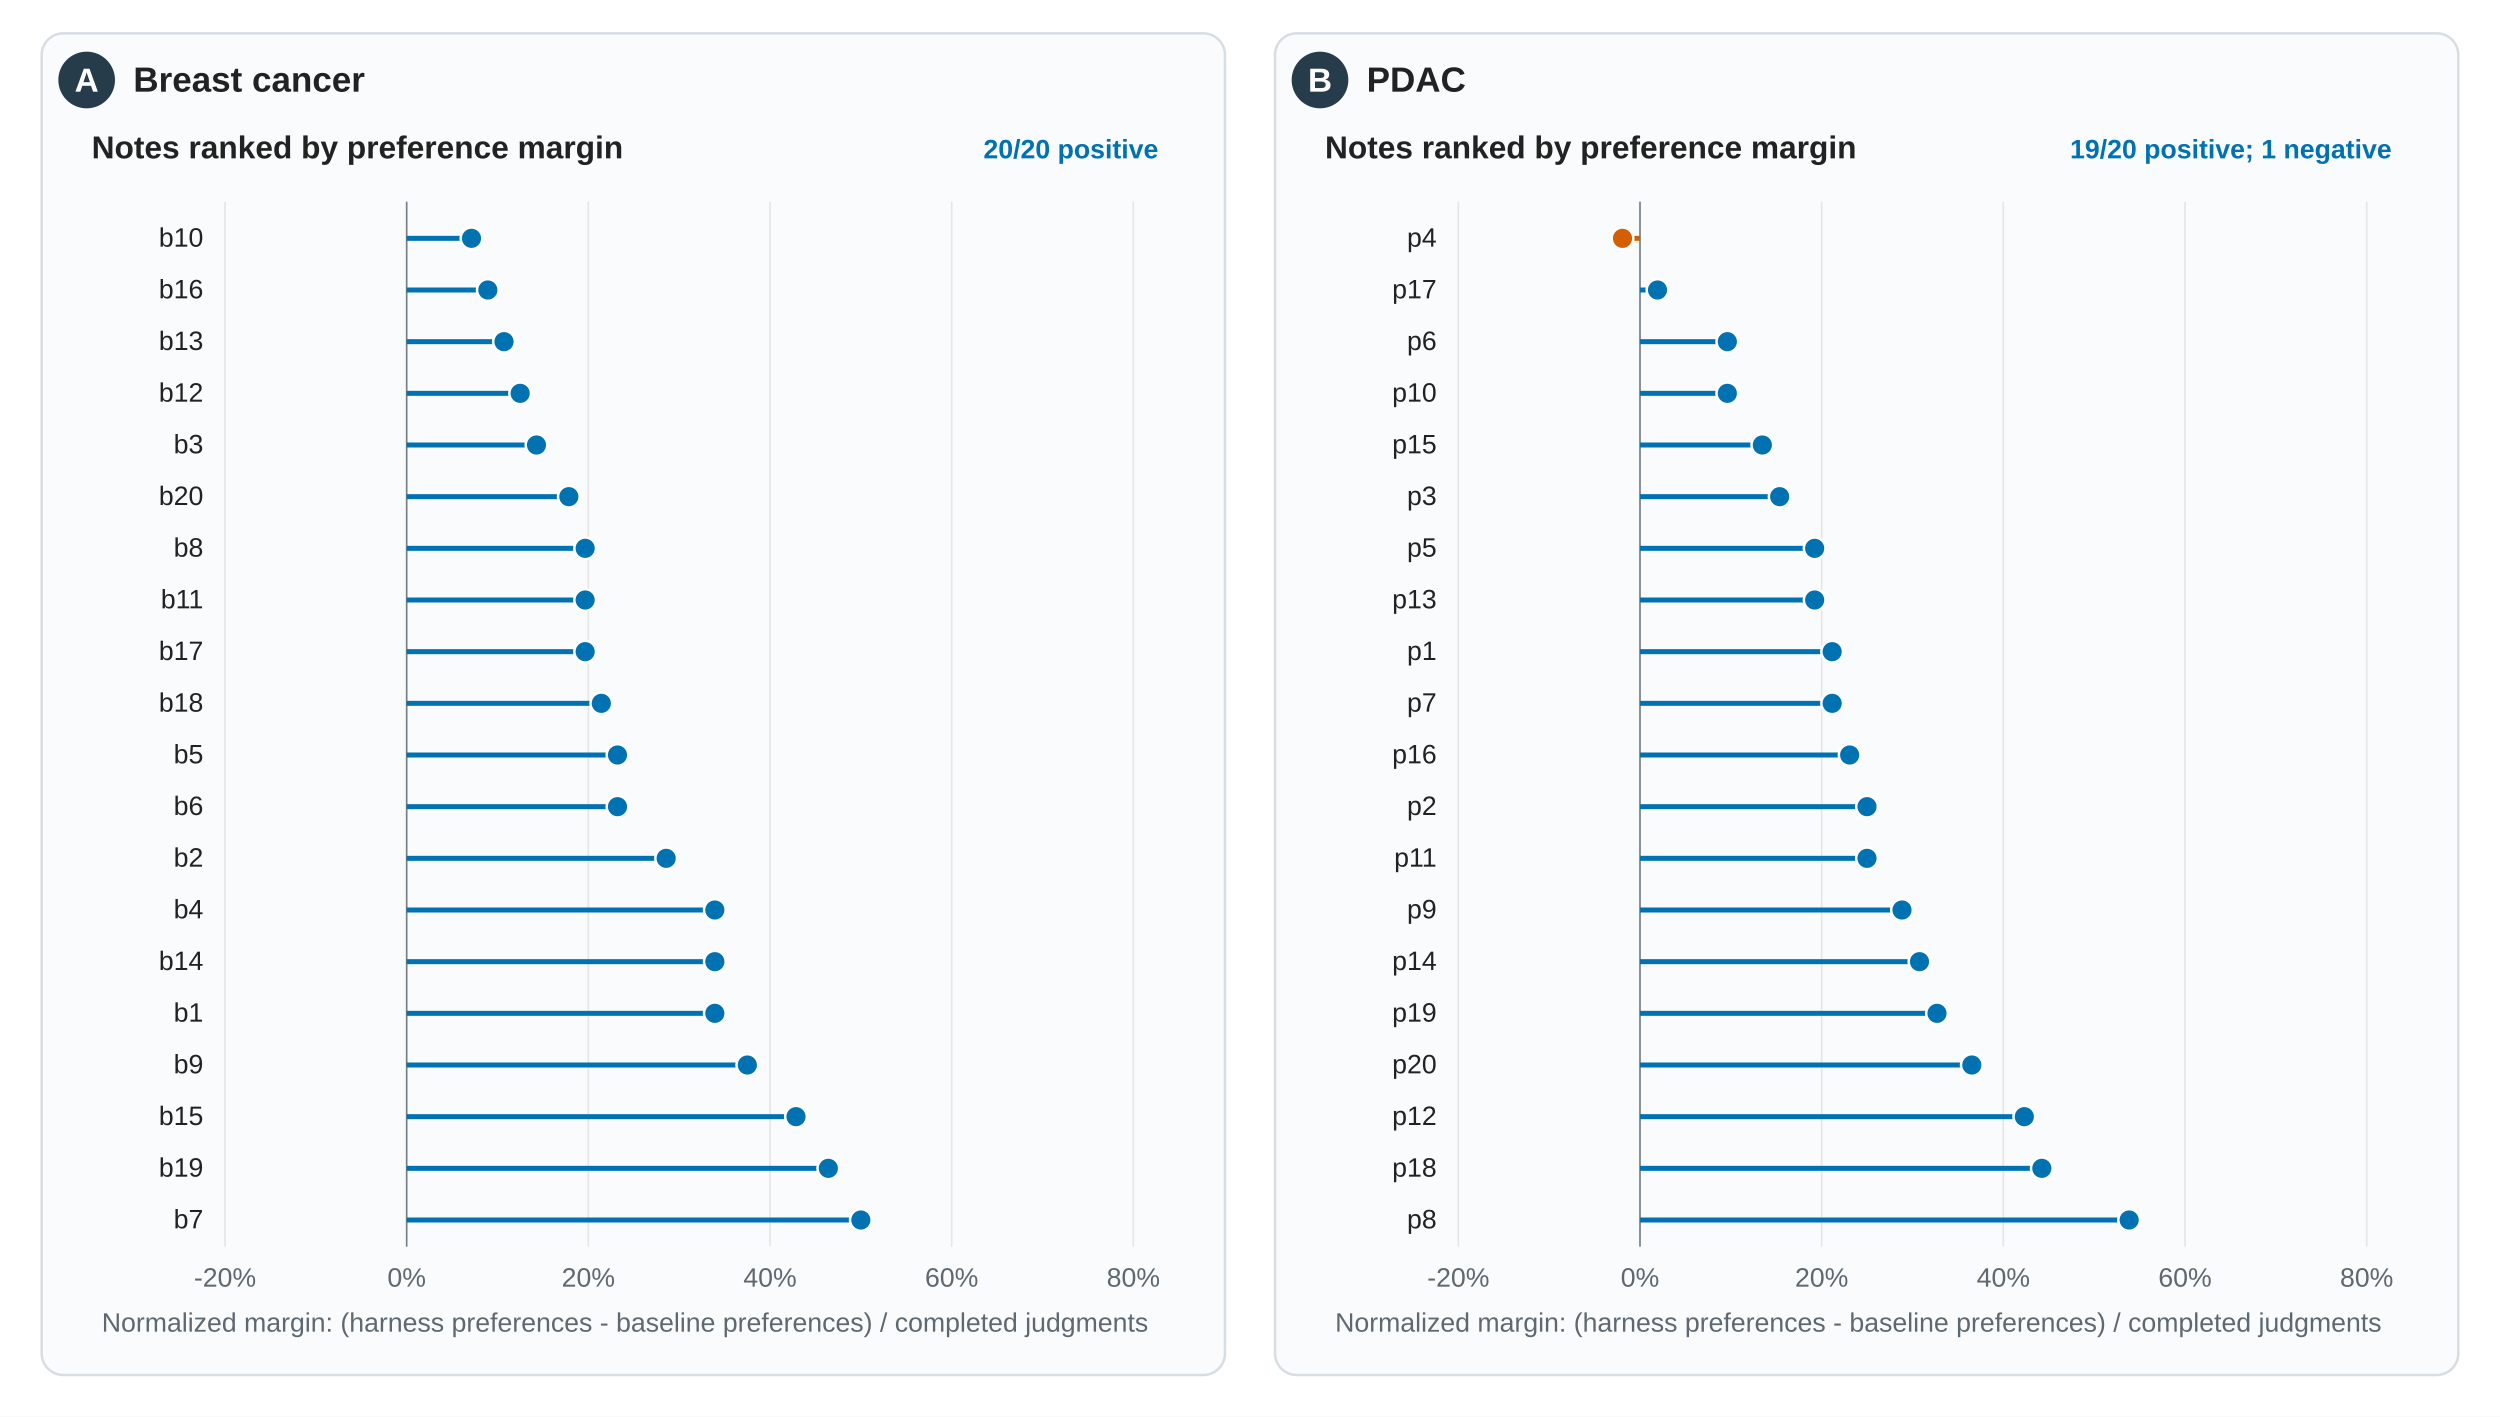
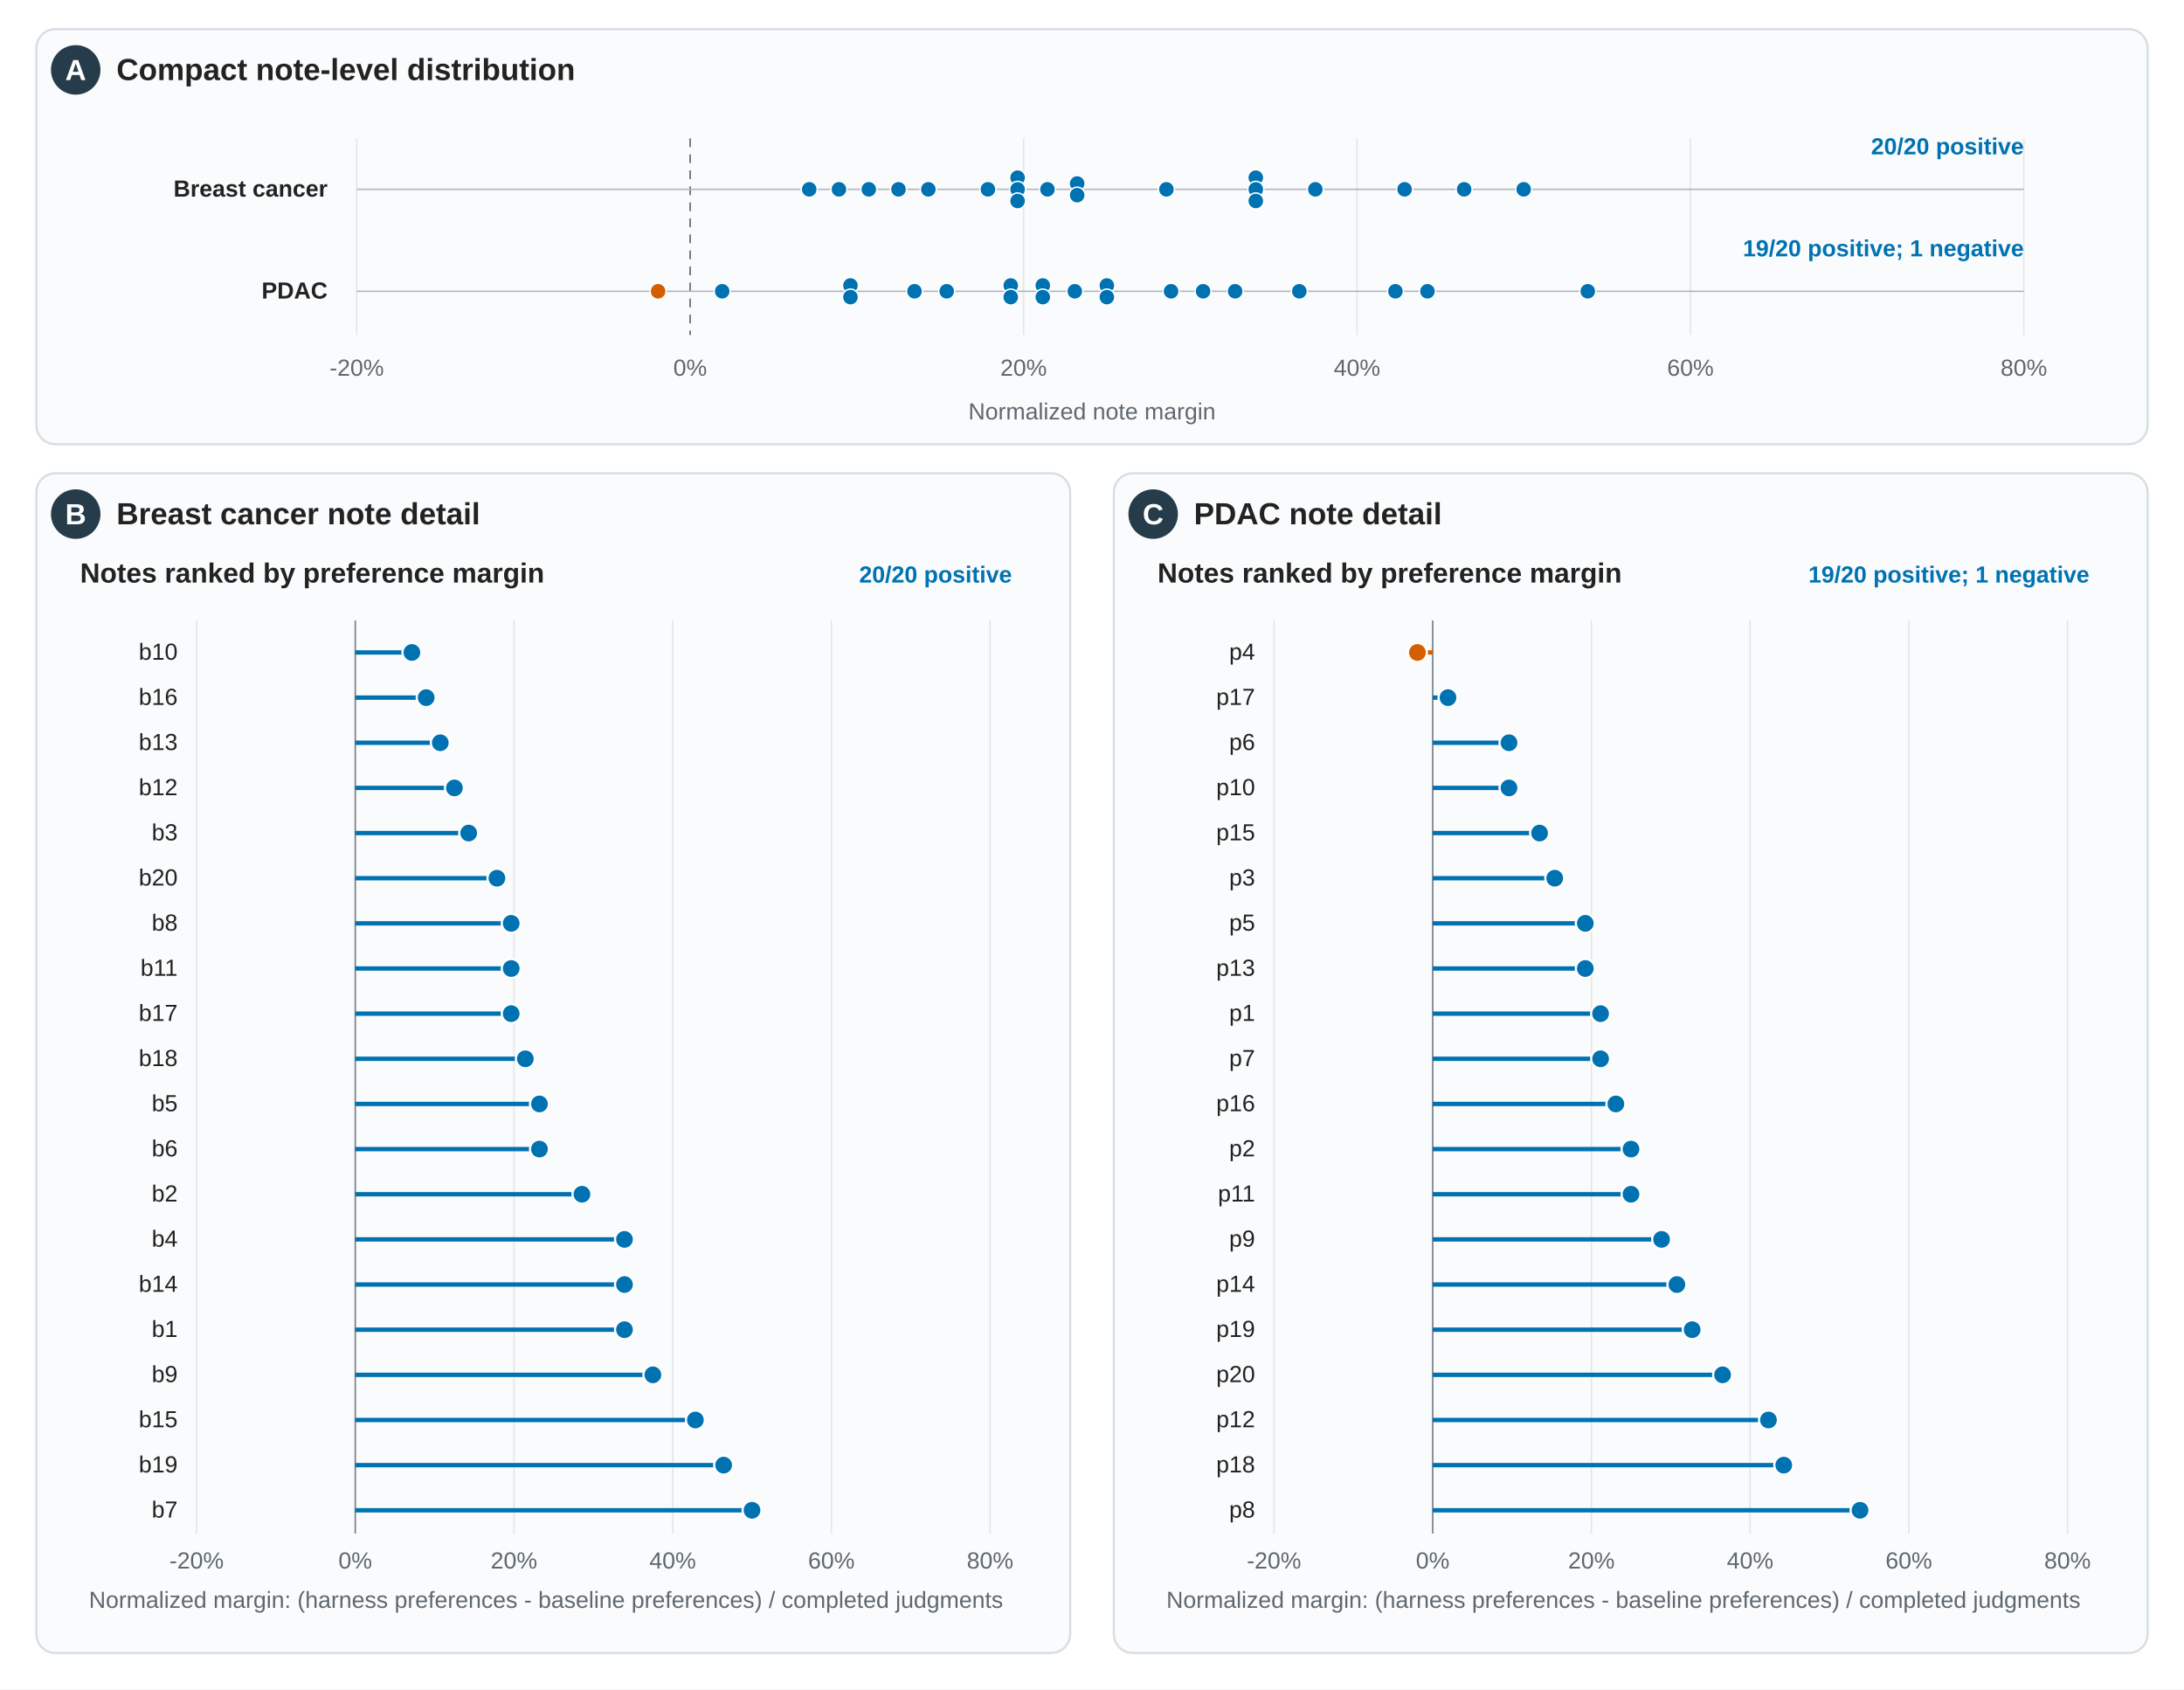
- <svg xmlns="http://www.w3.org/2000/svg" width="1500" height="850" viewBox="0 0 1500 850">
-   <rect x="0" y="0" width="1500" height="850" fill="#FFFFFF" />
+ <svg xmlns="http://www.w3.org/2000/svg" width="1500" height="1160" viewBox="0 0 1500 1160">
+   <rect x="0" y="0" width="1500" height="1160" fill="#FFFFFF" />
  <defs>
    <marker id="arrow" viewBox="0 0 10 10" refX="9" refY="5" markerWidth="7" markerHeight="7" orient="auto-start-reverse">
      <path d="M0 0 L10 5 L0 10 z" fill="#65737E" />
    </marker>
    <marker id="arrow-blue" viewBox="0 0 10 10" refX="9" refY="5" markerWidth="7" markerHeight="7" orient="auto-start-reverse">
      <path d="M0 0 L10 5 L0 10 z" fill="#0072B2" />
    </marker>
    <marker id="arrow-purple" viewBox="0 0 10 10" refX="9" refY="5" markerWidth="7" markerHeight="7" orient="auto-start-reverse">
      <path d="M0 0 L10 5 L0 10 z" fill="#7A5FA8" />
    </marker>
    <marker id="arrow-green" viewBox="0 0 10 10" refX="9" refY="5" markerWidth="7" markerHeight="7" orient="auto-start-reverse">
      <path d="M0 0 L10 5 L0 10 z" fill="#009E73" />
    </marker>
    <marker id="arrow-orange" viewBox="0 0 10 10" refX="9" refY="5" markerWidth="7" markerHeight="7" orient="auto-start-reverse">
      <path d="M0 0 L10 5 L0 10 z" fill="#D55E00" />
    </marker>
  </defs>
  <g font-family="Arial, Helvetica, sans-serif" fill="#222222">
-     <rect x="25.0" y="20.0" width="710.0" height="805.0" rx="13" fill="#FAFBFC" stroke="#D7DEE3" stroke-width="1.5" />
+     <rect x="25.0" y="20.0" width="1450.0" height="285.0" rx="13" fill="#FAFBFC" stroke="#D7DEE3" stroke-width="1.5" />
    <circle cx="52.0" cy="48.0" r="17" fill="#263C4A" />
    <text x="52.0" y="55.0" text-anchor="middle" font-size="20" font-weight="700" fill="white">A</text>
-     <text x="80.0" y="55.0" text-anchor="start" font-size="21" font-weight="700" fill="#222222">Breast cancer</text>
-     <rect x="765.0" y="20.0" width="710.0" height="805.0" rx="13" fill="#FAFBFC" stroke="#D7DEE3" stroke-width="1.5" />
-     <circle cx="792.0" cy="48.0" r="17" fill="#263C4A" />
-     <text x="792.0" y="55.0" text-anchor="middle" font-size="20" font-weight="700" fill="white">B</text>
-     <text x="820.0" y="55.0" text-anchor="start" font-size="21" font-weight="700" fill="#222222">PDAC</text>
-     <text x="55.0" y="95.0" text-anchor="start" font-size="19" font-weight="700" fill="#222222">Notes ranked by preference margin</text>
-     <text x="695.0" y="95.0" text-anchor="end" font-size="16" font-weight="700" fill="#0072B2">20/20 positive</text>
-     <line x1="135.0" y1="121" x2="135.0" y2="748" stroke="#E6E6E6" />
-     <text x="135.0" y="772.0" text-anchor="middle" font-size="16" font-weight="400" fill="#5E6870">-20%</text>
-     <line x1="244.0" y1="121" x2="244.0" y2="748" stroke="#737E86" />
-     <text x="244.0" y="772.0" text-anchor="middle" font-size="16" font-weight="400" fill="#5E6870">0%</text>
-     <line x1="353.0" y1="121" x2="353.0" y2="748" stroke="#E6E6E6" />
-     <text x="353.0" y="772.0" text-anchor="middle" font-size="16" font-weight="400" fill="#5E6870">20%</text>
-     <line x1="462.0" y1="121" x2="462.0" y2="748" stroke="#E6E6E6" />
-     <text x="462.0" y="772.0" text-anchor="middle" font-size="16" font-weight="400" fill="#5E6870">40%</text>
-     <line x1="571.0" y1="121" x2="571.0" y2="748" stroke="#E6E6E6" />
-     <text x="571.0" y="772.0" text-anchor="middle" font-size="16" font-weight="400" fill="#5E6870">60%</text>
-     <line x1="680.0" y1="121" x2="680.0" y2="748" stroke="#E6E6E6" />
-     <text x="680.0" y="772.0" text-anchor="middle" font-size="16" font-weight="400" fill="#5E6870">80%</text>
-     <text x="122.0" y="148.0" text-anchor="end" font-size="16" font-weight="400" fill="#222222">b10</text>
-     <line x1="244.0" y1="143" x2="282.9" y2="143" stroke="#0072B2" stroke-width="3" />
-     <circle cx="282.9" cy="143" r="6.5" fill="#0072B2" stroke="white" stroke-width="1.5" />
-     <text x="122.0" y="179.0" text-anchor="end" font-size="16" font-weight="400" fill="#222222">b16</text>
-     <line x1="244.0" y1="174" x2="292.7" y2="174" stroke="#0072B2" stroke-width="3" />
-     <circle cx="292.7" cy="174" r="6.5" fill="#0072B2" stroke="white" stroke-width="1.5" />
-     <text x="122.0" y="210.0" text-anchor="end" font-size="16" font-weight="400" fill="#222222">b13</text>
-     <line x1="244.0" y1="205" x2="302.4" y2="205" stroke="#0072B2" stroke-width="3" />
-     <circle cx="302.4" cy="205" r="6.5" fill="#0072B2" stroke="white" stroke-width="1.5" />
-     <text x="122.0" y="241.0" text-anchor="end" font-size="16" font-weight="400" fill="#222222">b12</text>
-     <line x1="244.0" y1="236" x2="312.1" y2="236" stroke="#0072B2" stroke-width="3" />
-     <circle cx="312.1" cy="236" r="6.5" fill="#0072B2" stroke="white" stroke-width="1.5" />
-     <text x="122.0" y="272.0" text-anchor="end" font-size="16" font-weight="400" fill="#222222">b3</text>
-     <line x1="244.0" y1="267" x2="321.9" y2="267" stroke="#0072B2" stroke-width="3" />
-     <circle cx="321.9" cy="267" r="6.5" fill="#0072B2" stroke="white" stroke-width="1.5" />
-     <text x="122.0" y="303.0" text-anchor="end" font-size="16" font-weight="400" fill="#222222">b20</text>
-     <line x1="244.0" y1="298" x2="341.3" y2="298" stroke="#0072B2" stroke-width="3" />
-     <circle cx="341.3" cy="298" r="6.5" fill="#0072B2" stroke="white" stroke-width="1.5" />
-     <text x="122.0" y="334.0" text-anchor="end" font-size="16" font-weight="400" fill="#222222">b8</text>
-     <line x1="244.0" y1="329" x2="351.1" y2="329" stroke="#0072B2" stroke-width="3" />
-     <circle cx="351.1" cy="329" r="6.5" fill="#0072B2" stroke="white" stroke-width="1.5" />
-     <text x="122.0" y="365.0" text-anchor="end" font-size="16" font-weight="400" fill="#222222">b11</text>
-     <line x1="244.0" y1="360" x2="351.1" y2="360" stroke="#0072B2" stroke-width="3" />
-     <circle cx="351.1" cy="360" r="6.5" fill="#0072B2" stroke="white" stroke-width="1.5" />
-     <text x="122.0" y="396.0" text-anchor="end" font-size="16" font-weight="400" fill="#222222">b17</text>
-     <line x1="244.0" y1="391" x2="351.1" y2="391" stroke="#0072B2" stroke-width="3" />
-     <circle cx="351.1" cy="391" r="6.5" fill="#0072B2" stroke="white" stroke-width="1.5" />
-     <text x="122.0" y="427.0" text-anchor="end" font-size="16" font-weight="400" fill="#222222">b18</text>
-     <line x1="244.0" y1="422" x2="360.8" y2="422" stroke="#0072B2" stroke-width="3" />
-     <circle cx="360.8" cy="422" r="6.5" fill="#0072B2" stroke="white" stroke-width="1.5" />
-     <text x="122.0" y="458.0" text-anchor="end" font-size="16" font-weight="400" fill="#222222">b5</text>
-     <line x1="244.0" y1="453" x2="370.5" y2="453" stroke="#0072B2" stroke-width="3" />
-     <circle cx="370.5" cy="453" r="6.5" fill="#0072B2" stroke="white" stroke-width="1.5" />
-     <text x="122.0" y="489.0" text-anchor="end" font-size="16" font-weight="400" fill="#222222">b6</text>
-     <line x1="244.0" y1="484" x2="370.5" y2="484" stroke="#0072B2" stroke-width="3" />
-     <circle cx="370.5" cy="484" r="6.5" fill="#0072B2" stroke="white" stroke-width="1.5" />
-     <text x="122.0" y="520.0" text-anchor="end" font-size="16" font-weight="400" fill="#222222">b2</text>
-     <line x1="244.0" y1="515" x2="399.7" y2="515" stroke="#0072B2" stroke-width="3" />
-     <circle cx="399.7" cy="515" r="6.5" fill="#0072B2" stroke="white" stroke-width="1.5" />
-     <text x="122.0" y="551.0" text-anchor="end" font-size="16" font-weight="400" fill="#222222">b4</text>
-     <line x1="244.0" y1="546" x2="428.9" y2="546" stroke="#0072B2" stroke-width="3" />
-     <circle cx="428.9" cy="546" r="6.5" fill="#0072B2" stroke="white" stroke-width="1.5" />
-     <text x="122.0" y="582.0" text-anchor="end" font-size="16" font-weight="400" fill="#222222">b14</text>
-     <line x1="244.0" y1="577" x2="428.9" y2="577" stroke="#0072B2" stroke-width="3" />
-     <circle cx="428.9" cy="577" r="6.5" fill="#0072B2" stroke="white" stroke-width="1.5" />
-     <text x="122.0" y="613.0" text-anchor="end" font-size="16" font-weight="400" fill="#222222">b1</text>
-     <line x1="244.0" y1="608" x2="428.9" y2="608" stroke="#0072B2" stroke-width="3" />
-     <circle cx="428.9" cy="608" r="6.5" fill="#0072B2" stroke="white" stroke-width="1.5" />
-     <text x="122.0" y="644.0" text-anchor="end" font-size="16" font-weight="400" fill="#222222">b9</text>
-     <line x1="244.0" y1="639" x2="448.4" y2="639" stroke="#0072B2" stroke-width="3" />
-     <circle cx="448.4" cy="639" r="6.5" fill="#0072B2" stroke="white" stroke-width="1.5" />
-     <text x="122.0" y="675.0" text-anchor="end" font-size="16" font-weight="400" fill="#222222">b15</text>
-     <line x1="244.0" y1="670" x2="477.6" y2="670" stroke="#0072B2" stroke-width="3" />
-     <circle cx="477.6" cy="670" r="6.5" fill="#0072B2" stroke="white" stroke-width="1.5" />
-     <text x="122.0" y="706.0" text-anchor="end" font-size="16" font-weight="400" fill="#222222">b19</text>
-     <line x1="244.0" y1="701" x2="497.0" y2="701" stroke="#0072B2" stroke-width="3" />
-     <circle cx="497.0" cy="701" r="6.5" fill="#0072B2" stroke="white" stroke-width="1.5" />
-     <text x="122.0" y="737.0" text-anchor="end" font-size="16" font-weight="400" fill="#222222">b7</text>
-     <line x1="244.0" y1="732" x2="516.5" y2="732" stroke="#0072B2" stroke-width="3" />
-     <circle cx="516.5" cy="732" r="6.5" fill="#0072B2" stroke="white" stroke-width="1.5" />
-     <text x="375.0" y="799.0" text-anchor="middle" font-size="16" font-weight="400" fill="#5E6870">Normalized margin: (harness preferences - baseline preferences) / completed judgments</text>
-     <text x="795.0" y="95.0" text-anchor="start" font-size="19" font-weight="700" fill="#222222">Notes ranked by preference margin</text>
-     <text x="1435.0" y="95.0" text-anchor="end" font-size="16" font-weight="700" fill="#0072B2">19/20 positive; 1 negative</text>
-     <line x1="875.0" y1="121" x2="875.0" y2="748" stroke="#E6E6E6" />
-     <text x="875.0" y="772.0" text-anchor="middle" font-size="16" font-weight="400" fill="#5E6870">-20%</text>
-     <line x1="984.0" y1="121" x2="984.0" y2="748" stroke="#737E86" />
-     <text x="984.0" y="772.0" text-anchor="middle" font-size="16" font-weight="400" fill="#5E6870">0%</text>
-     <line x1="1093.0" y1="121" x2="1093.0" y2="748" stroke="#E6E6E6" />
-     <text x="1093.0" y="772.0" text-anchor="middle" font-size="16" font-weight="400" fill="#5E6870">20%</text>
-     <line x1="1202.0" y1="121" x2="1202.0" y2="748" stroke="#E6E6E6" />
-     <text x="1202.0" y="772.0" text-anchor="middle" font-size="16" font-weight="400" fill="#5E6870">40%</text>
-     <line x1="1311.0" y1="121" x2="1311.0" y2="748" stroke="#E6E6E6" />
-     <text x="1311.0" y="772.0" text-anchor="middle" font-size="16" font-weight="400" fill="#5E6870">60%</text>
-     <line x1="1420.0" y1="121" x2="1420.0" y2="748" stroke="#E6E6E6" />
-     <text x="1420.0" y="772.0" text-anchor="middle" font-size="16" font-weight="400" fill="#5E6870">80%</text>
-     <text x="862.0" y="148.0" text-anchor="end" font-size="16" font-weight="400" fill="#222222">p4</text>
-     <line x1="984.0" y1="143" x2="973.5" y2="143" stroke="#D55E00" stroke-width="3" />
-     <circle cx="973.5" cy="143" r="6.5" fill="#D55E00" stroke="white" stroke-width="1.5" />
-     <text x="862.0" y="179.0" text-anchor="end" font-size="16" font-weight="400" fill="#222222">p17</text>
-     <line x1="984.0" y1="174" x2="994.5" y2="174" stroke="#0072B2" stroke-width="3" />
-     <circle cx="994.5" cy="174" r="6.5" fill="#0072B2" stroke="white" stroke-width="1.5" />
-     <text x="862.0" y="210.0" text-anchor="end" font-size="16" font-weight="400" fill="#222222">p6</text>
-     <line x1="984.0" y1="205" x2="1036.4" y2="205" stroke="#0072B2" stroke-width="3" />
-     <circle cx="1036.4" cy="205" r="6.5" fill="#0072B2" stroke="white" stroke-width="1.5" />
-     <text x="862.0" y="241.0" text-anchor="end" font-size="16" font-weight="400" fill="#222222">p10</text>
-     <line x1="984.0" y1="236" x2="1036.4" y2="236" stroke="#0072B2" stroke-width="3" />
-     <circle cx="1036.4" cy="236" r="6.5" fill="#0072B2" stroke="white" stroke-width="1.5" />
-     <text x="862.0" y="272.0" text-anchor="end" font-size="16" font-weight="400" fill="#222222">p15</text>
-     <line x1="984.0" y1="267" x2="1057.4" y2="267" stroke="#0072B2" stroke-width="3" />
-     <circle cx="1057.4" cy="267" r="6.5" fill="#0072B2" stroke="white" stroke-width="1.5" />
-     <text x="862.0" y="303.0" text-anchor="end" font-size="16" font-weight="400" fill="#222222">p3</text>
-     <line x1="984.0" y1="298" x2="1067.8" y2="298" stroke="#0072B2" stroke-width="3" />
-     <circle cx="1067.8" cy="298" r="6.5" fill="#0072B2" stroke="white" stroke-width="1.5" />
-     <text x="862.0" y="334.0" text-anchor="end" font-size="16" font-weight="400" fill="#222222">p5</text>
-     <line x1="984.0" y1="329" x2="1088.8" y2="329" stroke="#0072B2" stroke-width="3" />
-     <circle cx="1088.8" cy="329" r="6.5" fill="#0072B2" stroke="white" stroke-width="1.5" />
-     <text x="862.0" y="365.0" text-anchor="end" font-size="16" font-weight="400" fill="#222222">p13</text>
-     <line x1="984.0" y1="360" x2="1088.8" y2="360" stroke="#0072B2" stroke-width="3" />
-     <circle cx="1088.8" cy="360" r="6.5" fill="#0072B2" stroke="white" stroke-width="1.5" />
-     <text x="862.0" y="396.0" text-anchor="end" font-size="16" font-weight="400" fill="#222222">p1</text>
-     <line x1="984.0" y1="391" x2="1099.3" y2="391" stroke="#0072B2" stroke-width="3" />
-     <circle cx="1099.3" cy="391" r="6.5" fill="#0072B2" stroke="white" stroke-width="1.5" />
-     <text x="862.0" y="427.0" text-anchor="end" font-size="16" font-weight="400" fill="#222222">p7</text>
-     <line x1="984.0" y1="422" x2="1099.3" y2="422" stroke="#0072B2" stroke-width="3" />
-     <circle cx="1099.3" cy="422" r="6.5" fill="#0072B2" stroke="white" stroke-width="1.5" />
-     <text x="862.0" y="458.0" text-anchor="end" font-size="16" font-weight="400" fill="#222222">p16</text>
-     <line x1="984.0" y1="453" x2="1109.8" y2="453" stroke="#0072B2" stroke-width="3" />
-     <circle cx="1109.8" cy="453" r="6.5" fill="#0072B2" stroke="white" stroke-width="1.5" />
-     <text x="862.0" y="489.0" text-anchor="end" font-size="16" font-weight="400" fill="#222222">p2</text>
-     <line x1="984.0" y1="484" x2="1120.2" y2="484" stroke="#0072B2" stroke-width="3" />
-     <circle cx="1120.2" cy="484" r="6.5" fill="#0072B2" stroke="white" stroke-width="1.5" />
-     <text x="862.0" y="520.0" text-anchor="end" font-size="16" font-weight="400" fill="#222222">p11</text>
-     <line x1="984.0" y1="515" x2="1120.2" y2="515" stroke="#0072B2" stroke-width="3" />
-     <circle cx="1120.2" cy="515" r="6.5" fill="#0072B2" stroke="white" stroke-width="1.5" />
-     <text x="862.0" y="551.0" text-anchor="end" font-size="16" font-weight="400" fill="#222222">p9</text>
-     <line x1="984.0" y1="546" x2="1141.2" y2="546" stroke="#0072B2" stroke-width="3" />
-     <circle cx="1141.2" cy="546" r="6.5" fill="#0072B2" stroke="white" stroke-width="1.5" />
-     <text x="862.0" y="582.0" text-anchor="end" font-size="16" font-weight="400" fill="#222222">p14</text>
-     <line x1="984.0" y1="577" x2="1151.7" y2="577" stroke="#0072B2" stroke-width="3" />
-     <circle cx="1151.7" cy="577" r="6.5" fill="#0072B2" stroke="white" stroke-width="1.5" />
-     <text x="862.0" y="613.0" text-anchor="end" font-size="16" font-weight="400" fill="#222222">p19</text>
-     <line x1="984.0" y1="608" x2="1162.2" y2="608" stroke="#0072B2" stroke-width="3" />
-     <circle cx="1162.2" cy="608" r="6.5" fill="#0072B2" stroke="white" stroke-width="1.5" />
-     <text x="862.0" y="644.0" text-anchor="end" font-size="16" font-weight="400" fill="#222222">p20</text>
-     <line x1="984.0" y1="639" x2="1183.1" y2="639" stroke="#0072B2" stroke-width="3" />
-     <circle cx="1183.1" cy="639" r="6.5" fill="#0072B2" stroke="white" stroke-width="1.5" />
-     <text x="862.0" y="675.0" text-anchor="end" font-size="16" font-weight="400" fill="#222222">p12</text>
-     <line x1="984.0" y1="670" x2="1214.6" y2="670" stroke="#0072B2" stroke-width="3" />
-     <circle cx="1214.6" cy="670" r="6.5" fill="#0072B2" stroke="white" stroke-width="1.5" />
-     <text x="862.0" y="706.0" text-anchor="end" font-size="16" font-weight="400" fill="#222222">p18</text>
-     <line x1="984.0" y1="701" x2="1225.1" y2="701" stroke="#0072B2" stroke-width="3" />
-     <circle cx="1225.1" cy="701" r="6.5" fill="#0072B2" stroke="white" stroke-width="1.5" />
-     <text x="862.0" y="737.0" text-anchor="end" font-size="16" font-weight="400" fill="#222222">p8</text>
-     <line x1="984.0" y1="732" x2="1277.5" y2="732" stroke="#0072B2" stroke-width="3" />
-     <circle cx="1277.5" cy="732" r="6.5" fill="#0072B2" stroke="white" stroke-width="1.5" />
-     <text x="1115.0" y="799.0" text-anchor="middle" font-size="16" font-weight="400" fill="#5E6870">Normalized margin: (harness preferences - baseline preferences) / completed judgments</text>
+     <text x="80.0" y="55.0" text-anchor="start" font-size="21" font-weight="700" fill="#222222">Compact note-level distribution</text>
+     <line x1="245.0" y1="95" x2="245.0" y2="230" stroke="#E6E6E6" stroke-dasharray="0" />
+     <text x="245.0" y="258.0" text-anchor="middle" font-size="16" font-weight="400" fill="#5E6870">-20%</text>
+     <line x1="474.0" y1="95" x2="474.0" y2="230" stroke="#59656D" stroke-dasharray="6 5" />
+     <text x="474.0" y="258.0" text-anchor="middle" font-size="16" font-weight="400" fill="#5E6870">0%</text>
+     <line x1="703.0" y1="95" x2="703.0" y2="230" stroke="#E6E6E6" stroke-dasharray="0" />
+     <text x="703.0" y="258.0" text-anchor="middle" font-size="16" font-weight="400" fill="#5E6870">20%</text>
+     <line x1="932.0" y1="95" x2="932.0" y2="230" stroke="#E6E6E6" stroke-dasharray="0" />
+     <text x="932.0" y="258.0" text-anchor="middle" font-size="16" font-weight="400" fill="#5E6870">40%</text>
+     <line x1="1161.0" y1="95" x2="1161.0" y2="230" stroke="#E6E6E6" stroke-dasharray="0" />
+     <text x="1161.0" y="258.0" text-anchor="middle" font-size="16" font-weight="400" fill="#5E6870">60%</text>
+     <line x1="1390.0" y1="95" x2="1390.0" y2="230" stroke="#E6E6E6" stroke-dasharray="0" />
+     <text x="1390.0" y="258.0" text-anchor="middle" font-size="16" font-weight="400" fill="#5E6870">80%</text>
+     <text x="225.0" y="135.0" text-anchor="end" font-size="16" font-weight="700" fill="#222222">Breast cancer</text>
+     <text x="1390.0" y="106.0" text-anchor="end" font-size="16" font-weight="700" fill="#0072B2">20/20 positive</text>
+     <line x1="245" y1="130" x2="1390" y2="130" stroke="#AEB7BD" />
+     <circle cx="555.8" cy="130.0" r="5.5" fill="#0072B2" stroke="white" stroke-width="1" />
+     <circle cx="576.2" cy="130.0" r="5.5" fill="#0072B2" stroke="white" stroke-width="1" />
+     <circle cx="596.7" cy="130.0" r="5.5" fill="#0072B2" stroke="white" stroke-width="1" />
+     <circle cx="617.1" cy="130.0" r="5.5" fill="#0072B2" stroke="white" stroke-width="1" />
+     <circle cx="637.6" cy="130.0" r="5.5" fill="#0072B2" stroke="white" stroke-width="1" />
+     <circle cx="678.5" cy="130.0" r="5.5" fill="#0072B2" stroke="white" stroke-width="1" />
+     <circle cx="698.9" cy="122.0" r="5.5" fill="#0072B2" stroke="white" stroke-width="1" />
+     <circle cx="698.9" cy="130.0" r="5.5" fill="#0072B2" stroke="white" stroke-width="1" />
+     <circle cx="698.9" cy="138.0" r="5.5" fill="#0072B2" stroke="white" stroke-width="1" />
+     <circle cx="719.4" cy="130.0" r="5.5" fill="#0072B2" stroke="white" stroke-width="1" />
+     <circle cx="739.8" cy="126.0" r="5.5" fill="#0072B2" stroke="white" stroke-width="1" />
+     <circle cx="739.8" cy="134.0" r="5.5" fill="#0072B2" stroke="white" stroke-width="1" />
+     <circle cx="801.1" cy="130.0" r="5.5" fill="#0072B2" stroke="white" stroke-width="1" />
+     <circle cx="862.5" cy="122.0" r="5.5" fill="#0072B2" stroke="white" stroke-width="1" />
+     <circle cx="862.5" cy="130.0" r="5.5" fill="#0072B2" stroke="white" stroke-width="1" />
+     <circle cx="862.5" cy="138.0" r="5.5" fill="#0072B2" stroke="white" stroke-width="1" />
+     <circle cx="903.4" cy="130.0" r="5.5" fill="#0072B2" stroke="white" stroke-width="1" />
+     <circle cx="964.7" cy="130.0" r="5.5" fill="#0072B2" stroke="white" stroke-width="1" />
+     <circle cx="1005.6" cy="130.0" r="5.5" fill="#0072B2" stroke="white" stroke-width="1" />
+     <circle cx="1046.5" cy="130.0" r="5.5" fill="#0072B2" stroke="white" stroke-width="1" />
+     <text x="225.0" y="205.0" text-anchor="end" font-size="16" font-weight="700" fill="#222222">PDAC</text>
+     <text x="1390.0" y="176.0" text-anchor="end" font-size="16" font-weight="700" fill="#0072B2">19/20 positive; 1 negative</text>
+     <line x1="245" y1="200" x2="1390" y2="200" stroke="#AEB7BD" />
+     <circle cx="452.0" cy="200.0" r="5.5" fill="#D55E00" stroke="white" stroke-width="1" />
+     <circle cx="496.0" cy="200.0" r="5.5" fill="#0072B2" stroke="white" stroke-width="1" />
+     <circle cx="584.1" cy="196.0" r="5.5" fill="#0072B2" stroke="white" stroke-width="1" />
+     <circle cx="584.1" cy="204.0" r="5.5" fill="#0072B2" stroke="white" stroke-width="1" />
+     <circle cx="628.1" cy="200.0" r="5.5" fill="#0072B2" stroke="white" stroke-width="1" />
+     <circle cx="650.2" cy="200.0" r="5.5" fill="#0072B2" stroke="white" stroke-width="1" />
+     <circle cx="694.2" cy="196.0" r="5.5" fill="#0072B2" stroke="white" stroke-width="1" />
+     <circle cx="694.2" cy="204.0" r="5.5" fill="#0072B2" stroke="white" stroke-width="1" />
+     <circle cx="716.2" cy="196.0" r="5.5" fill="#0072B2" stroke="white" stroke-width="1" />
+     <circle cx="716.2" cy="204.0" r="5.5" fill="#0072B2" stroke="white" stroke-width="1" />
+     <circle cx="738.2" cy="200.0" r="5.5" fill="#0072B2" stroke="white" stroke-width="1" />
+     <circle cx="760.2" cy="196.0" r="5.5" fill="#0072B2" stroke="white" stroke-width="1" />
+     <circle cx="760.2" cy="204.0" r="5.5" fill="#0072B2" stroke="white" stroke-width="1" />
+     <circle cx="804.3" cy="200.0" r="5.5" fill="#0072B2" stroke="white" stroke-width="1" />
+     <circle cx="826.3" cy="200.0" r="5.5" fill="#0072B2" stroke="white" stroke-width="1" />
+     <circle cx="848.3" cy="200.0" r="5.5" fill="#0072B2" stroke="white" stroke-width="1" />
+     <circle cx="892.4" cy="200.0" r="5.5" fill="#0072B2" stroke="white" stroke-width="1" />
+     <circle cx="958.4" cy="200.0" r="5.5" fill="#0072B2" stroke="white" stroke-width="1" />
+     <circle cx="980.4" cy="200.0" r="5.5" fill="#0072B2" stroke="white" stroke-width="1" />
+     <circle cx="1090.5" cy="200.0" r="5.5" fill="#0072B2" stroke="white" stroke-width="1" />
+     <text x="750.0" y="288.0" text-anchor="middle" font-size="16" font-weight="400" fill="#5E6870">Normalized note margin</text>
+     <rect x="25.0" y="325.0" width="710.0" height="810.0" rx="13" fill="#FAFBFC" stroke="#D7DEE3" stroke-width="1.5" />
+     <circle cx="52.0" cy="353.0" r="17" fill="#263C4A" />
+     <text x="52.0" y="360.0" text-anchor="middle" font-size="20" font-weight="700" fill="white">B</text>
+     <text x="80.0" y="360.0" text-anchor="start" font-size="21" font-weight="700" fill="#222222">Breast cancer note detail</text>
+     <rect x="765.0" y="325.0" width="710.0" height="810.0" rx="13" fill="#FAFBFC" stroke="#D7DEE3" stroke-width="1.5" />
+     <circle cx="792.0" cy="353.0" r="17" fill="#263C4A" />
+     <text x="792.0" y="360.0" text-anchor="middle" font-size="20" font-weight="700" fill="white">C</text>
+     <text x="820.0" y="360.0" text-anchor="start" font-size="21" font-weight="700" fill="#222222">PDAC note detail</text>
+     <text x="55.0" y="400.0" text-anchor="start" font-size="19" font-weight="700" fill="#222222">Notes ranked by preference margin</text>
+     <text x="695.0" y="400.0" text-anchor="end" font-size="16" font-weight="700" fill="#0072B2">20/20 positive</text>
+     <line x1="135.0" y1="426" x2="135.0" y2="1053" stroke="#E6E6E6" />
+     <text x="135.0" y="1077.0" text-anchor="middle" font-size="16" font-weight="400" fill="#5E6870">-20%</text>
+     <line x1="244.0" y1="426" x2="244.0" y2="1053" stroke="#737E86" />
+     <text x="244.0" y="1077.0" text-anchor="middle" font-size="16" font-weight="400" fill="#5E6870">0%</text>
+     <line x1="353.0" y1="426" x2="353.0" y2="1053" stroke="#E6E6E6" />
+     <text x="353.0" y="1077.0" text-anchor="middle" font-size="16" font-weight="400" fill="#5E6870">20%</text>
+     <line x1="462.0" y1="426" x2="462.0" y2="1053" stroke="#E6E6E6" />
+     <text x="462.0" y="1077.0" text-anchor="middle" font-size="16" font-weight="400" fill="#5E6870">40%</text>
+     <line x1="571.0" y1="426" x2="571.0" y2="1053" stroke="#E6E6E6" />
+     <text x="571.0" y="1077.0" text-anchor="middle" font-size="16" font-weight="400" fill="#5E6870">60%</text>
+     <line x1="680.0" y1="426" x2="680.0" y2="1053" stroke="#E6E6E6" />
+     <text x="680.0" y="1077.0" text-anchor="middle" font-size="16" font-weight="400" fill="#5E6870">80%</text>
+     <text x="122.0" y="453.0" text-anchor="end" font-size="16" font-weight="400" fill="#222222">b10</text>
+     <line x1="244.0" y1="448" x2="282.9" y2="448" stroke="#0072B2" stroke-width="3" />
+     <circle cx="282.9" cy="448" r="6.5" fill="#0072B2" stroke="white" stroke-width="1.5" />
+     <text x="122.0" y="484.0" text-anchor="end" font-size="16" font-weight="400" fill="#222222">b16</text>
+     <line x1="244.0" y1="479" x2="292.7" y2="479" stroke="#0072B2" stroke-width="3" />
+     <circle cx="292.7" cy="479" r="6.5" fill="#0072B2" stroke="white" stroke-width="1.5" />
+     <text x="122.0" y="515.0" text-anchor="end" font-size="16" font-weight="400" fill="#222222">b13</text>
+     <line x1="244.0" y1="510" x2="302.4" y2="510" stroke="#0072B2" stroke-width="3" />
+     <circle cx="302.4" cy="510" r="6.5" fill="#0072B2" stroke="white" stroke-width="1.5" />
+     <text x="122.0" y="546.0" text-anchor="end" font-size="16" font-weight="400" fill="#222222">b12</text>
+     <line x1="244.0" y1="541" x2="312.1" y2="541" stroke="#0072B2" stroke-width="3" />
+     <circle cx="312.1" cy="541" r="6.5" fill="#0072B2" stroke="white" stroke-width="1.5" />
+     <text x="122.0" y="577.0" text-anchor="end" font-size="16" font-weight="400" fill="#222222">b3</text>
+     <line x1="244.0" y1="572" x2="321.9" y2="572" stroke="#0072B2" stroke-width="3" />
+     <circle cx="321.9" cy="572" r="6.5" fill="#0072B2" stroke="white" stroke-width="1.5" />
+     <text x="122.0" y="608.0" text-anchor="end" font-size="16" font-weight="400" fill="#222222">b20</text>
+     <line x1="244.0" y1="603" x2="341.3" y2="603" stroke="#0072B2" stroke-width="3" />
+     <circle cx="341.3" cy="603" r="6.5" fill="#0072B2" stroke="white" stroke-width="1.5" />
+     <text x="122.0" y="639.0" text-anchor="end" font-size="16" font-weight="400" fill="#222222">b8</text>
+     <line x1="244.0" y1="634" x2="351.1" y2="634" stroke="#0072B2" stroke-width="3" />
+     <circle cx="351.1" cy="634" r="6.5" fill="#0072B2" stroke="white" stroke-width="1.5" />
+     <text x="122.0" y="670.0" text-anchor="end" font-size="16" font-weight="400" fill="#222222">b11</text>
+     <line x1="244.0" y1="665" x2="351.1" y2="665" stroke="#0072B2" stroke-width="3" />
+     <circle cx="351.1" cy="665" r="6.5" fill="#0072B2" stroke="white" stroke-width="1.5" />
+     <text x="122.0" y="701.0" text-anchor="end" font-size="16" font-weight="400" fill="#222222">b17</text>
+     <line x1="244.0" y1="696" x2="351.1" y2="696" stroke="#0072B2" stroke-width="3" />
+     <circle cx="351.1" cy="696" r="6.5" fill="#0072B2" stroke="white" stroke-width="1.5" />
+     <text x="122.0" y="732.0" text-anchor="end" font-size="16" font-weight="400" fill="#222222">b18</text>
+     <line x1="244.0" y1="727" x2="360.8" y2="727" stroke="#0072B2" stroke-width="3" />
+     <circle cx="360.8" cy="727" r="6.5" fill="#0072B2" stroke="white" stroke-width="1.5" />
+     <text x="122.0" y="763.0" text-anchor="end" font-size="16" font-weight="400" fill="#222222">b5</text>
+     <line x1="244.0" y1="758" x2="370.5" y2="758" stroke="#0072B2" stroke-width="3" />
+     <circle cx="370.5" cy="758" r="6.5" fill="#0072B2" stroke="white" stroke-width="1.5" />
+     <text x="122.0" y="794.0" text-anchor="end" font-size="16" font-weight="400" fill="#222222">b6</text>
+     <line x1="244.0" y1="789" x2="370.5" y2="789" stroke="#0072B2" stroke-width="3" />
+     <circle cx="370.5" cy="789" r="6.5" fill="#0072B2" stroke="white" stroke-width="1.5" />
+     <text x="122.0" y="825.0" text-anchor="end" font-size="16" font-weight="400" fill="#222222">b2</text>
+     <line x1="244.0" y1="820" x2="399.7" y2="820" stroke="#0072B2" stroke-width="3" />
+     <circle cx="399.7" cy="820" r="6.5" fill="#0072B2" stroke="white" stroke-width="1.5" />
+     <text x="122.0" y="856.0" text-anchor="end" font-size="16" font-weight="400" fill="#222222">b4</text>
+     <line x1="244.0" y1="851" x2="428.9" y2="851" stroke="#0072B2" stroke-width="3" />
+     <circle cx="428.9" cy="851" r="6.5" fill="#0072B2" stroke="white" stroke-width="1.5" />
+     <text x="122.0" y="887.0" text-anchor="end" font-size="16" font-weight="400" fill="#222222">b14</text>
+     <line x1="244.0" y1="882" x2="428.9" y2="882" stroke="#0072B2" stroke-width="3" />
+     <circle cx="428.9" cy="882" r="6.5" fill="#0072B2" stroke="white" stroke-width="1.5" />
+     <text x="122.0" y="918.0" text-anchor="end" font-size="16" font-weight="400" fill="#222222">b1</text>
+     <line x1="244.0" y1="913" x2="428.9" y2="913" stroke="#0072B2" stroke-width="3" />
+     <circle cx="428.9" cy="913" r="6.5" fill="#0072B2" stroke="white" stroke-width="1.5" />
+     <text x="122.0" y="949.0" text-anchor="end" font-size="16" font-weight="400" fill="#222222">b9</text>
+     <line x1="244.0" y1="944" x2="448.4" y2="944" stroke="#0072B2" stroke-width="3" />
+     <circle cx="448.4" cy="944" r="6.5" fill="#0072B2" stroke="white" stroke-width="1.5" />
+     <text x="122.0" y="980.0" text-anchor="end" font-size="16" font-weight="400" fill="#222222">b15</text>
+     <line x1="244.0" y1="975" x2="477.6" y2="975" stroke="#0072B2" stroke-width="3" />
+     <circle cx="477.6" cy="975" r="6.5" fill="#0072B2" stroke="white" stroke-width="1.5" />
+     <text x="122.0" y="1011.0" text-anchor="end" font-size="16" font-weight="400" fill="#222222">b19</text>
+     <line x1="244.0" y1="1006" x2="497.0" y2="1006" stroke="#0072B2" stroke-width="3" />
+     <circle cx="497.0" cy="1006" r="6.5" fill="#0072B2" stroke="white" stroke-width="1.5" />
+     <text x="122.0" y="1042.0" text-anchor="end" font-size="16" font-weight="400" fill="#222222">b7</text>
+     <line x1="244.0" y1="1037" x2="516.5" y2="1037" stroke="#0072B2" stroke-width="3" />
+     <circle cx="516.5" cy="1037" r="6.5" fill="#0072B2" stroke="white" stroke-width="1.5" />
+     <text x="375.0" y="1104.0" text-anchor="middle" font-size="16" font-weight="400" fill="#5E6870">Normalized margin: (harness preferences - baseline preferences) / completed judgments</text>
+     <text x="795.0" y="400.0" text-anchor="start" font-size="19" font-weight="700" fill="#222222">Notes ranked by preference margin</text>
+     <text x="1435.0" y="400.0" text-anchor="end" font-size="16" font-weight="700" fill="#0072B2">19/20 positive; 1 negative</text>
+     <line x1="875.0" y1="426" x2="875.0" y2="1053" stroke="#E6E6E6" />
+     <text x="875.0" y="1077.0" text-anchor="middle" font-size="16" font-weight="400" fill="#5E6870">-20%</text>
+     <line x1="984.0" y1="426" x2="984.0" y2="1053" stroke="#737E86" />
+     <text x="984.0" y="1077.0" text-anchor="middle" font-size="16" font-weight="400" fill="#5E6870">0%</text>
+     <line x1="1093.0" y1="426" x2="1093.0" y2="1053" stroke="#E6E6E6" />
+     <text x="1093.0" y="1077.0" text-anchor="middle" font-size="16" font-weight="400" fill="#5E6870">20%</text>
+     <line x1="1202.0" y1="426" x2="1202.0" y2="1053" stroke="#E6E6E6" />
+     <text x="1202.0" y="1077.0" text-anchor="middle" font-size="16" font-weight="400" fill="#5E6870">40%</text>
+     <line x1="1311.0" y1="426" x2="1311.0" y2="1053" stroke="#E6E6E6" />
+     <text x="1311.0" y="1077.0" text-anchor="middle" font-size="16" font-weight="400" fill="#5E6870">60%</text>
+     <line x1="1420.0" y1="426" x2="1420.0" y2="1053" stroke="#E6E6E6" />
+     <text x="1420.0" y="1077.0" text-anchor="middle" font-size="16" font-weight="400" fill="#5E6870">80%</text>
+     <text x="862.0" y="453.0" text-anchor="end" font-size="16" font-weight="400" fill="#222222">p4</text>
+     <line x1="984.0" y1="448" x2="973.5" y2="448" stroke="#D55E00" stroke-width="3" />
+     <circle cx="973.5" cy="448" r="6.5" fill="#D55E00" stroke="white" stroke-width="1.5" />
+     <text x="862.0" y="484.0" text-anchor="end" font-size="16" font-weight="400" fill="#222222">p17</text>
+     <line x1="984.0" y1="479" x2="994.5" y2="479" stroke="#0072B2" stroke-width="3" />
+     <circle cx="994.5" cy="479" r="6.5" fill="#0072B2" stroke="white" stroke-width="1.5" />
+     <text x="862.0" y="515.0" text-anchor="end" font-size="16" font-weight="400" fill="#222222">p6</text>
+     <line x1="984.0" y1="510" x2="1036.4" y2="510" stroke="#0072B2" stroke-width="3" />
+     <circle cx="1036.4" cy="510" r="6.5" fill="#0072B2" stroke="white" stroke-width="1.5" />
+     <text x="862.0" y="546.0" text-anchor="end" font-size="16" font-weight="400" fill="#222222">p10</text>
+     <line x1="984.0" y1="541" x2="1036.4" y2="541" stroke="#0072B2" stroke-width="3" />
+     <circle cx="1036.4" cy="541" r="6.5" fill="#0072B2" stroke="white" stroke-width="1.5" />
+     <text x="862.0" y="577.0" text-anchor="end" font-size="16" font-weight="400" fill="#222222">p15</text>
+     <line x1="984.0" y1="572" x2="1057.4" y2="572" stroke="#0072B2" stroke-width="3" />
+     <circle cx="1057.4" cy="572" r="6.5" fill="#0072B2" stroke="white" stroke-width="1.5" />
+     <text x="862.0" y="608.0" text-anchor="end" font-size="16" font-weight="400" fill="#222222">p3</text>
+     <line x1="984.0" y1="603" x2="1067.8" y2="603" stroke="#0072B2" stroke-width="3" />
+     <circle cx="1067.8" cy="603" r="6.5" fill="#0072B2" stroke="white" stroke-width="1.5" />
+     <text x="862.0" y="639.0" text-anchor="end" font-size="16" font-weight="400" fill="#222222">p5</text>
+     <line x1="984.0" y1="634" x2="1088.8" y2="634" stroke="#0072B2" stroke-width="3" />
+     <circle cx="1088.8" cy="634" r="6.5" fill="#0072B2" stroke="white" stroke-width="1.5" />
+     <text x="862.0" y="670.0" text-anchor="end" font-size="16" font-weight="400" fill="#222222">p13</text>
+     <line x1="984.0" y1="665" x2="1088.8" y2="665" stroke="#0072B2" stroke-width="3" />
+     <circle cx="1088.8" cy="665" r="6.5" fill="#0072B2" stroke="white" stroke-width="1.5" />
+     <text x="862.0" y="701.0" text-anchor="end" font-size="16" font-weight="400" fill="#222222">p1</text>
+     <line x1="984.0" y1="696" x2="1099.3" y2="696" stroke="#0072B2" stroke-width="3" />
+     <circle cx="1099.3" cy="696" r="6.5" fill="#0072B2" stroke="white" stroke-width="1.5" />
+     <text x="862.0" y="732.0" text-anchor="end" font-size="16" font-weight="400" fill="#222222">p7</text>
+     <line x1="984.0" y1="727" x2="1099.3" y2="727" stroke="#0072B2" stroke-width="3" />
+     <circle cx="1099.3" cy="727" r="6.5" fill="#0072B2" stroke="white" stroke-width="1.5" />
+     <text x="862.0" y="763.0" text-anchor="end" font-size="16" font-weight="400" fill="#222222">p16</text>
+     <line x1="984.0" y1="758" x2="1109.8" y2="758" stroke="#0072B2" stroke-width="3" />
+     <circle cx="1109.8" cy="758" r="6.5" fill="#0072B2" stroke="white" stroke-width="1.5" />
+     <text x="862.0" y="794.0" text-anchor="end" font-size="16" font-weight="400" fill="#222222">p2</text>
+     <line x1="984.0" y1="789" x2="1120.2" y2="789" stroke="#0072B2" stroke-width="3" />
+     <circle cx="1120.2" cy="789" r="6.5" fill="#0072B2" stroke="white" stroke-width="1.5" />
+     <text x="862.0" y="825.0" text-anchor="end" font-size="16" font-weight="400" fill="#222222">p11</text>
+     <line x1="984.0" y1="820" x2="1120.2" y2="820" stroke="#0072B2" stroke-width="3" />
+     <circle cx="1120.2" cy="820" r="6.5" fill="#0072B2" stroke="white" stroke-width="1.5" />
+     <text x="862.0" y="856.0" text-anchor="end" font-size="16" font-weight="400" fill="#222222">p9</text>
+     <line x1="984.0" y1="851" x2="1141.2" y2="851" stroke="#0072B2" stroke-width="3" />
+     <circle cx="1141.2" cy="851" r="6.5" fill="#0072B2" stroke="white" stroke-width="1.5" />
+     <text x="862.0" y="887.0" text-anchor="end" font-size="16" font-weight="400" fill="#222222">p14</text>
+     <line x1="984.0" y1="882" x2="1151.7" y2="882" stroke="#0072B2" stroke-width="3" />
+     <circle cx="1151.7" cy="882" r="6.5" fill="#0072B2" stroke="white" stroke-width="1.5" />
+     <text x="862.0" y="918.0" text-anchor="end" font-size="16" font-weight="400" fill="#222222">p19</text>
+     <line x1="984.0" y1="913" x2="1162.2" y2="913" stroke="#0072B2" stroke-width="3" />
+     <circle cx="1162.2" cy="913" r="6.5" fill="#0072B2" stroke="white" stroke-width="1.5" />
+     <text x="862.0" y="949.0" text-anchor="end" font-size="16" font-weight="400" fill="#222222">p20</text>
+     <line x1="984.0" y1="944" x2="1183.1" y2="944" stroke="#0072B2" stroke-width="3" />
+     <circle cx="1183.1" cy="944" r="6.5" fill="#0072B2" stroke="white" stroke-width="1.5" />
+     <text x="862.0" y="980.0" text-anchor="end" font-size="16" font-weight="400" fill="#222222">p12</text>
+     <line x1="984.0" y1="975" x2="1214.6" y2="975" stroke="#0072B2" stroke-width="3" />
+     <circle cx="1214.6" cy="975" r="6.5" fill="#0072B2" stroke="white" stroke-width="1.5" />
+     <text x="862.0" y="1011.0" text-anchor="end" font-size="16" font-weight="400" fill="#222222">p18</text>
+     <line x1="984.0" y1="1006" x2="1225.1" y2="1006" stroke="#0072B2" stroke-width="3" />
+     <circle cx="1225.1" cy="1006" r="6.5" fill="#0072B2" stroke="white" stroke-width="1.5" />
+     <text x="862.0" y="1042.0" text-anchor="end" font-size="16" font-weight="400" fill="#222222">p8</text>
+     <line x1="984.0" y1="1037" x2="1277.5" y2="1037" stroke="#0072B2" stroke-width="3" />
+     <circle cx="1277.5" cy="1037" r="6.5" fill="#0072B2" stroke="white" stroke-width="1.5" />
+     <text x="1115.0" y="1104.0" text-anchor="middle" font-size="16" font-weight="400" fill="#5E6870">Normalized margin: (harness preferences - baseline preferences) / completed judgments</text>
  </g>
</svg>
